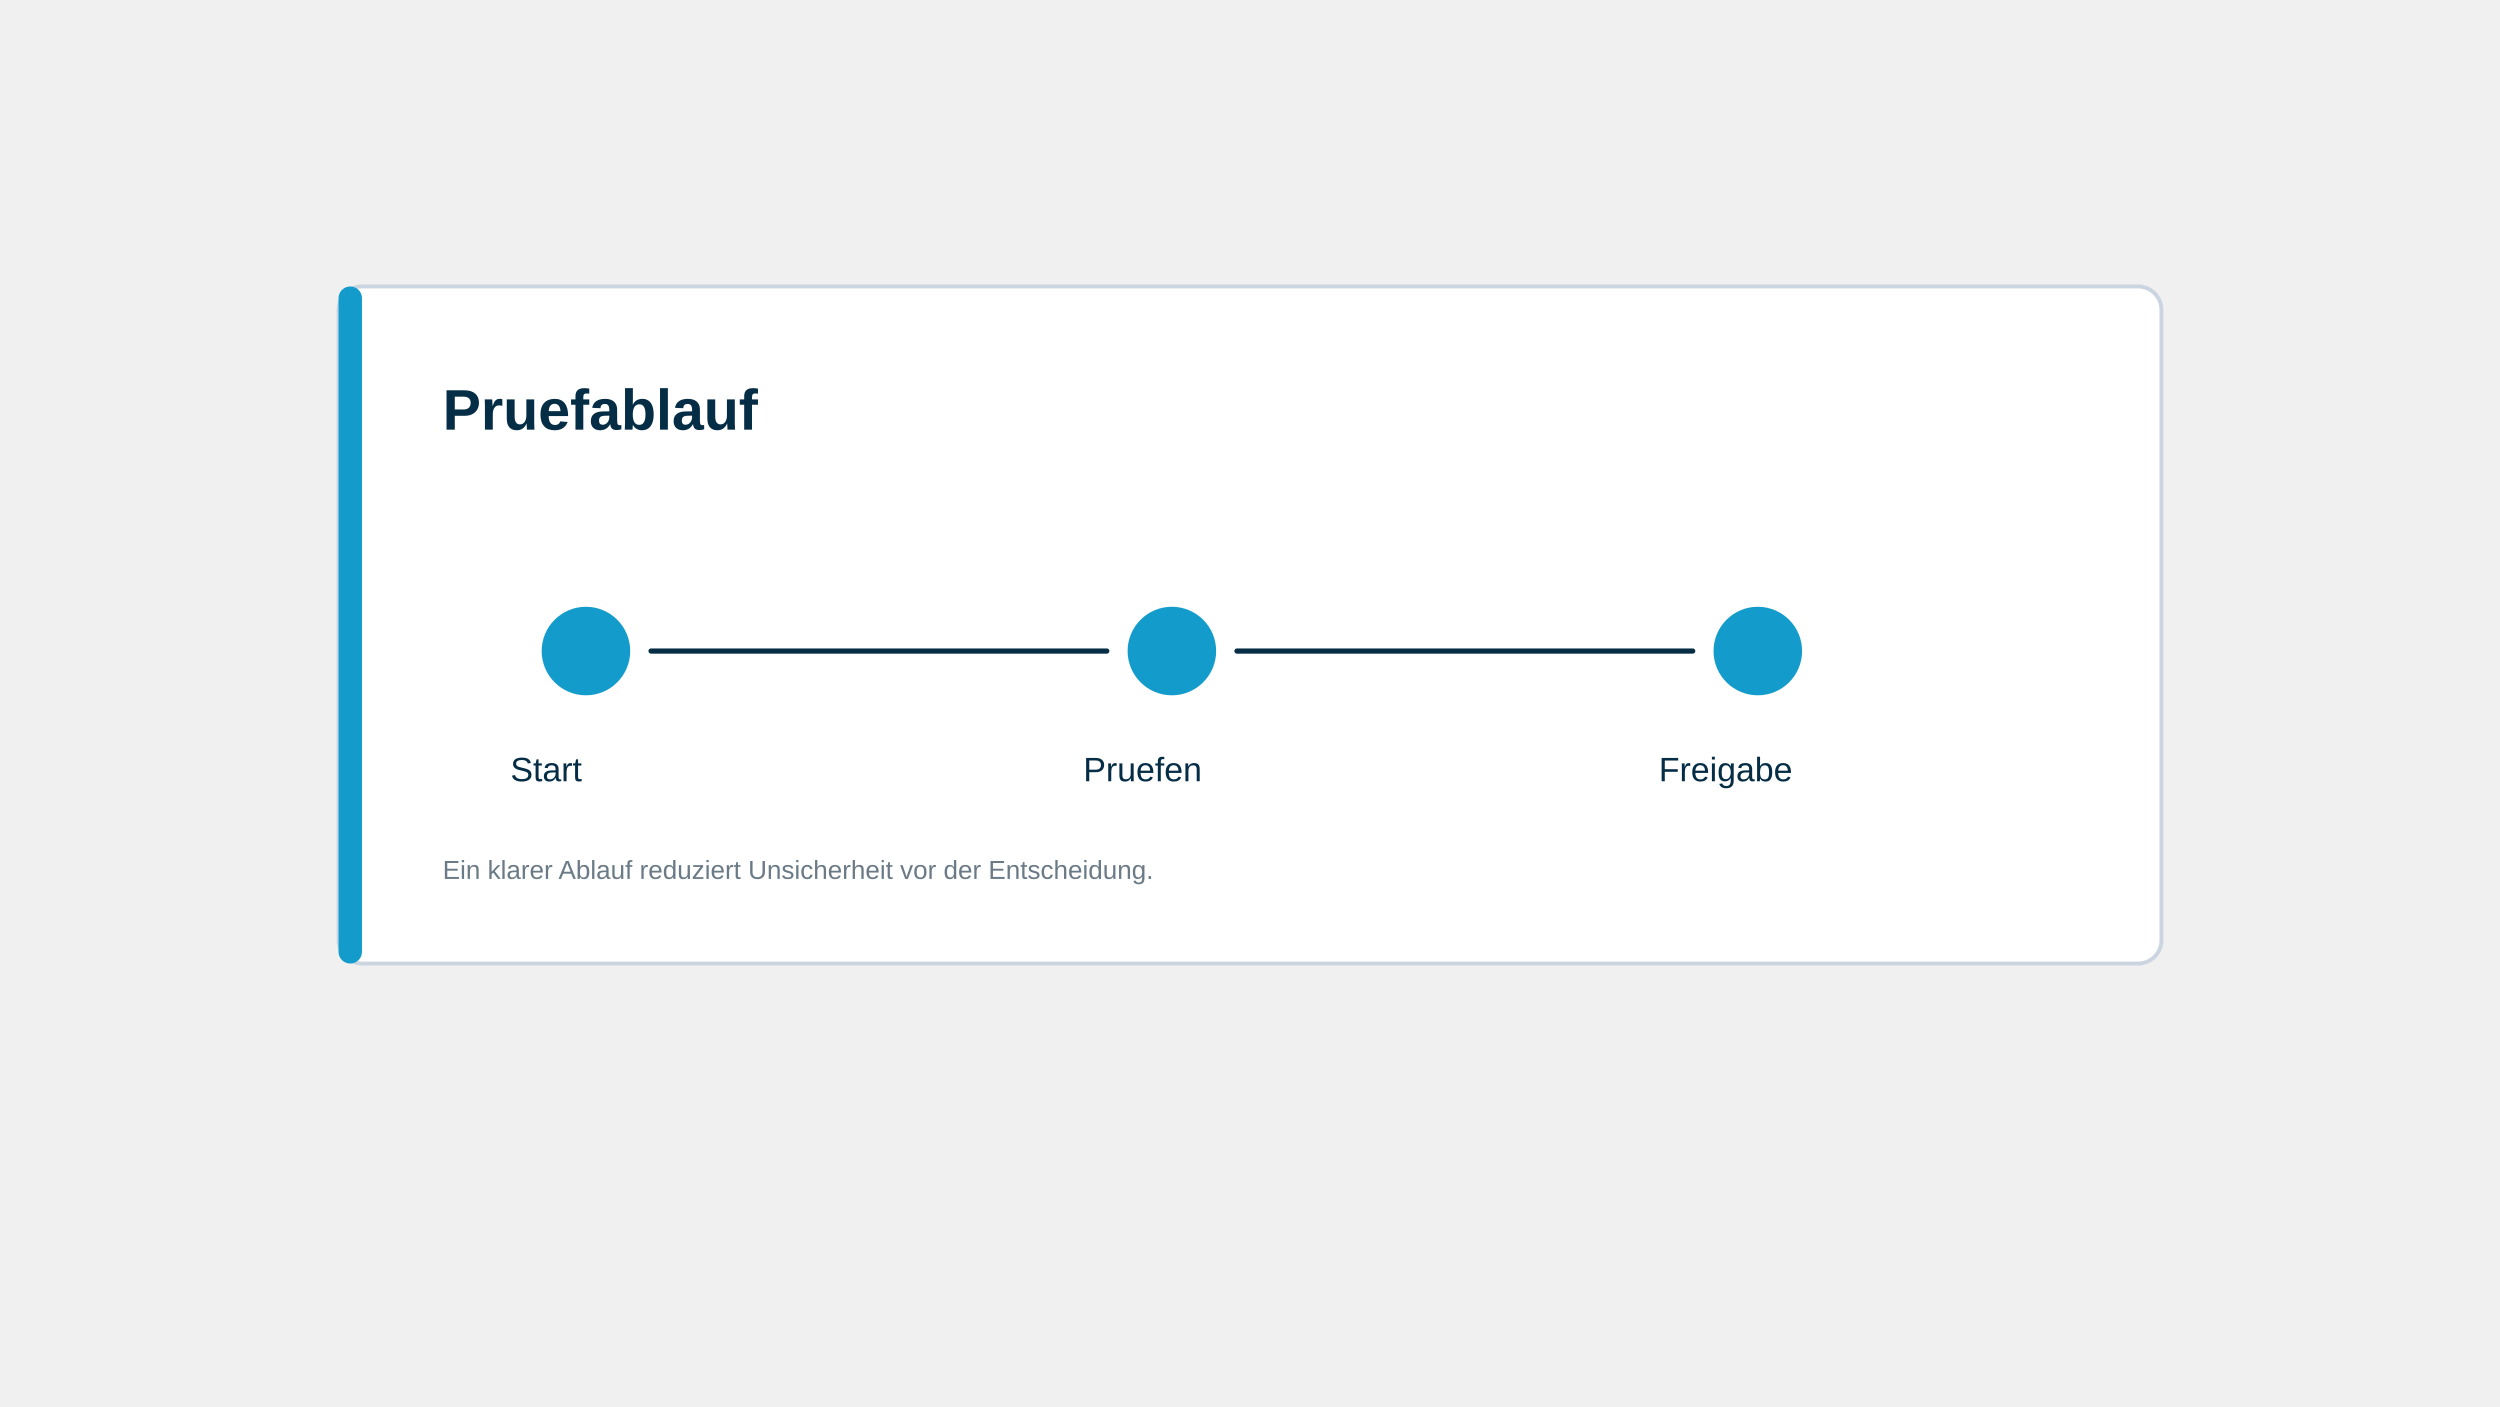
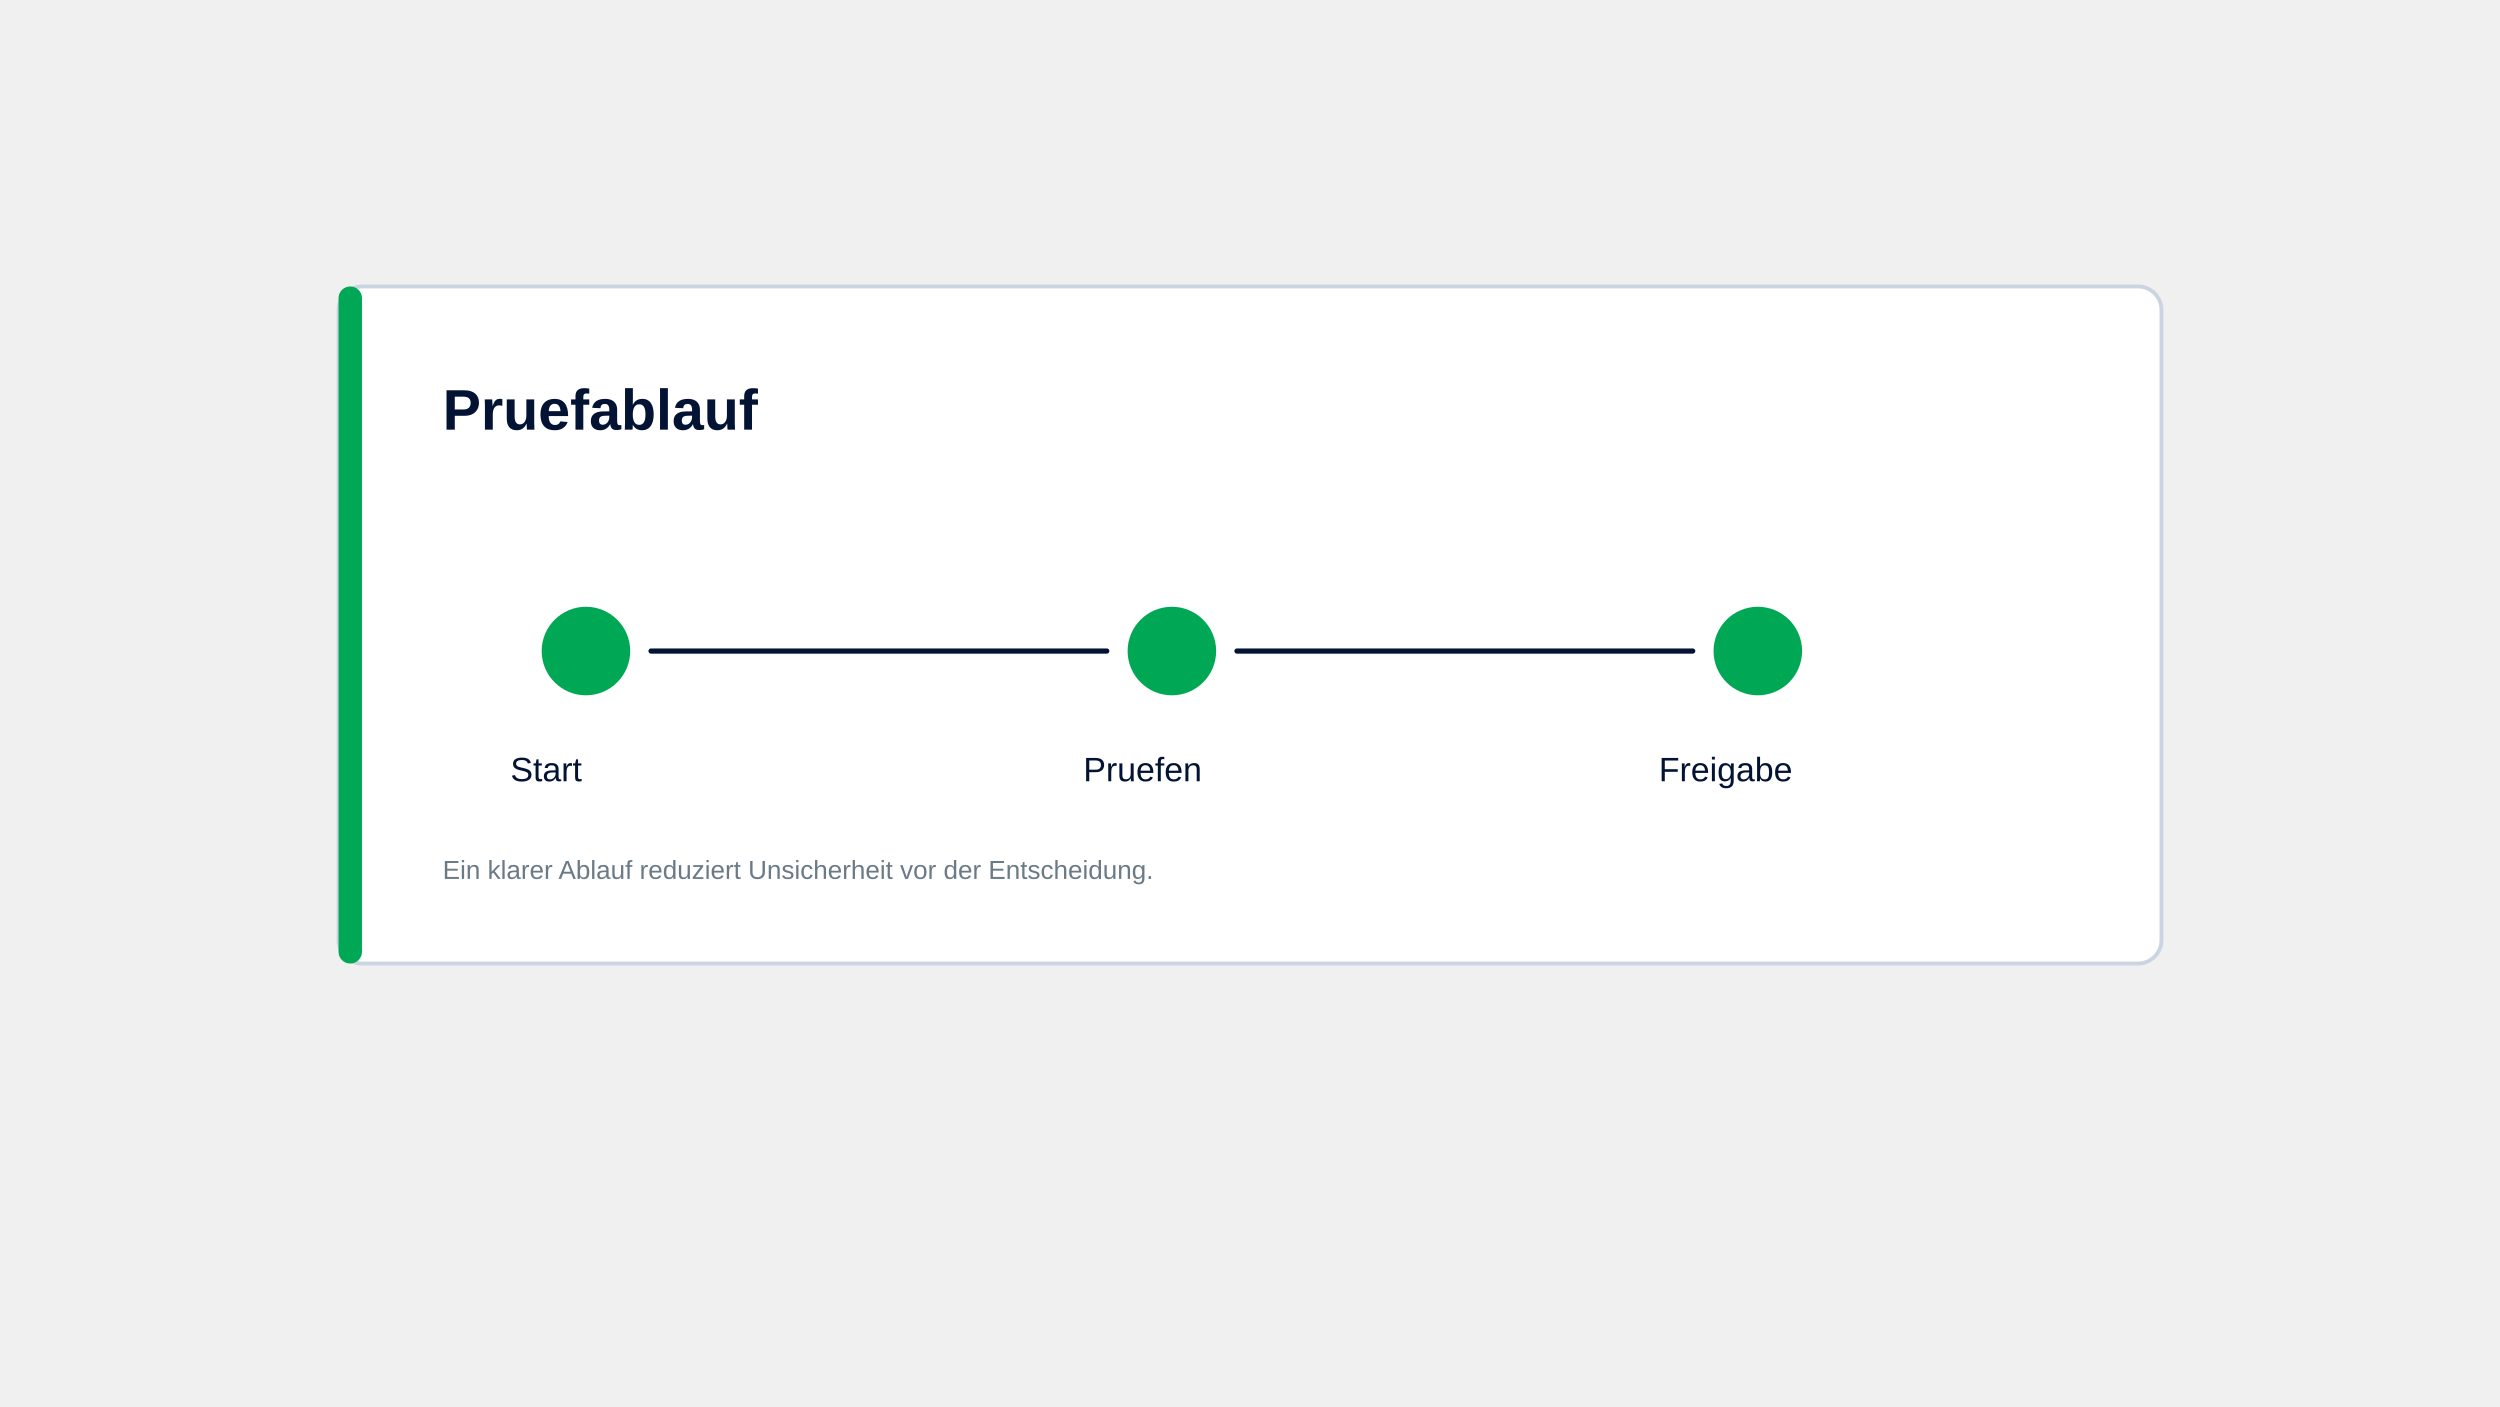
<svg xmlns="http://www.w3.org/2000/svg" viewBox="0 0 1920 1080" role="img" aria-labelledby="svg_title svg_desc" data-role="content-root">
  <defs>
    <style>
-       .font-main { font-family: "Segoe UI", Arial, sans-serif; }
-       .title { font-size: 44px; font-weight: 750; fill: #062D46; }
-       .body { font-size: 26px; fill: #062D46; }
+       .font-main { font-family: "Archivo", Arial, Helvetica, sans-serif; }
+       .title { font-size: 44px; font-weight: 700; fill: #031334; }
+       .body { font-size: 26px; fill: #031334; }
      .caption { font-size: 20px; fill: #6A7A86; }
      .panel { fill: #FFFFFF; stroke: #CBD5E1; stroke-width: 3; }
-       .accent { fill: #139CCB; }
-       .line { stroke: #062D46; stroke-width: 4; stroke-linecap: round; }
+       .accent { fill: #00A754; }
+       .line { stroke: #031334; stroke-width: 4; stroke-linecap: round; }
    </style>
  </defs>
  <g id="content_card" data-role="brand-panel">
    <rect class="panel" x="260" y="220" width="1400" height="520" rx="18" />
    <rect class="accent" data-role="brand-accent" x="260" y="220" width="18" height="520" rx="9" />
  </g>
  <text id="content-title" class="font-main title" data-role="content-title" x="340" y="330">Pruefablauf</text>
  <g id="main_visual" data-role="main-visual">
    <circle class="accent" cx="450" cy="500" r="34" />
    <line class="line" x1="500" y1="500" x2="850" y2="500" />
    <circle class="accent" cx="900" cy="500" r="34" />
    <line class="line" x1="950" y1="500" x2="1300" y2="500" />
    <circle class="accent" cx="1350" cy="500" r="34" />
  </g>
  <text class="font-main body" data-role="process-step" x="392" y="600">Start</text>
  <text class="font-main body" data-role="process-step" x="832" y="600">Pruefen</text>
  <text class="font-main body" data-role="process-step" x="1274" y="600">Freigabe</text>
  <text class="font-main caption" data-role="takeaway" x="340" y="675">Ein klarer Ablauf reduziert Unsicherheit vor der Entscheidung.</text>
</svg>
